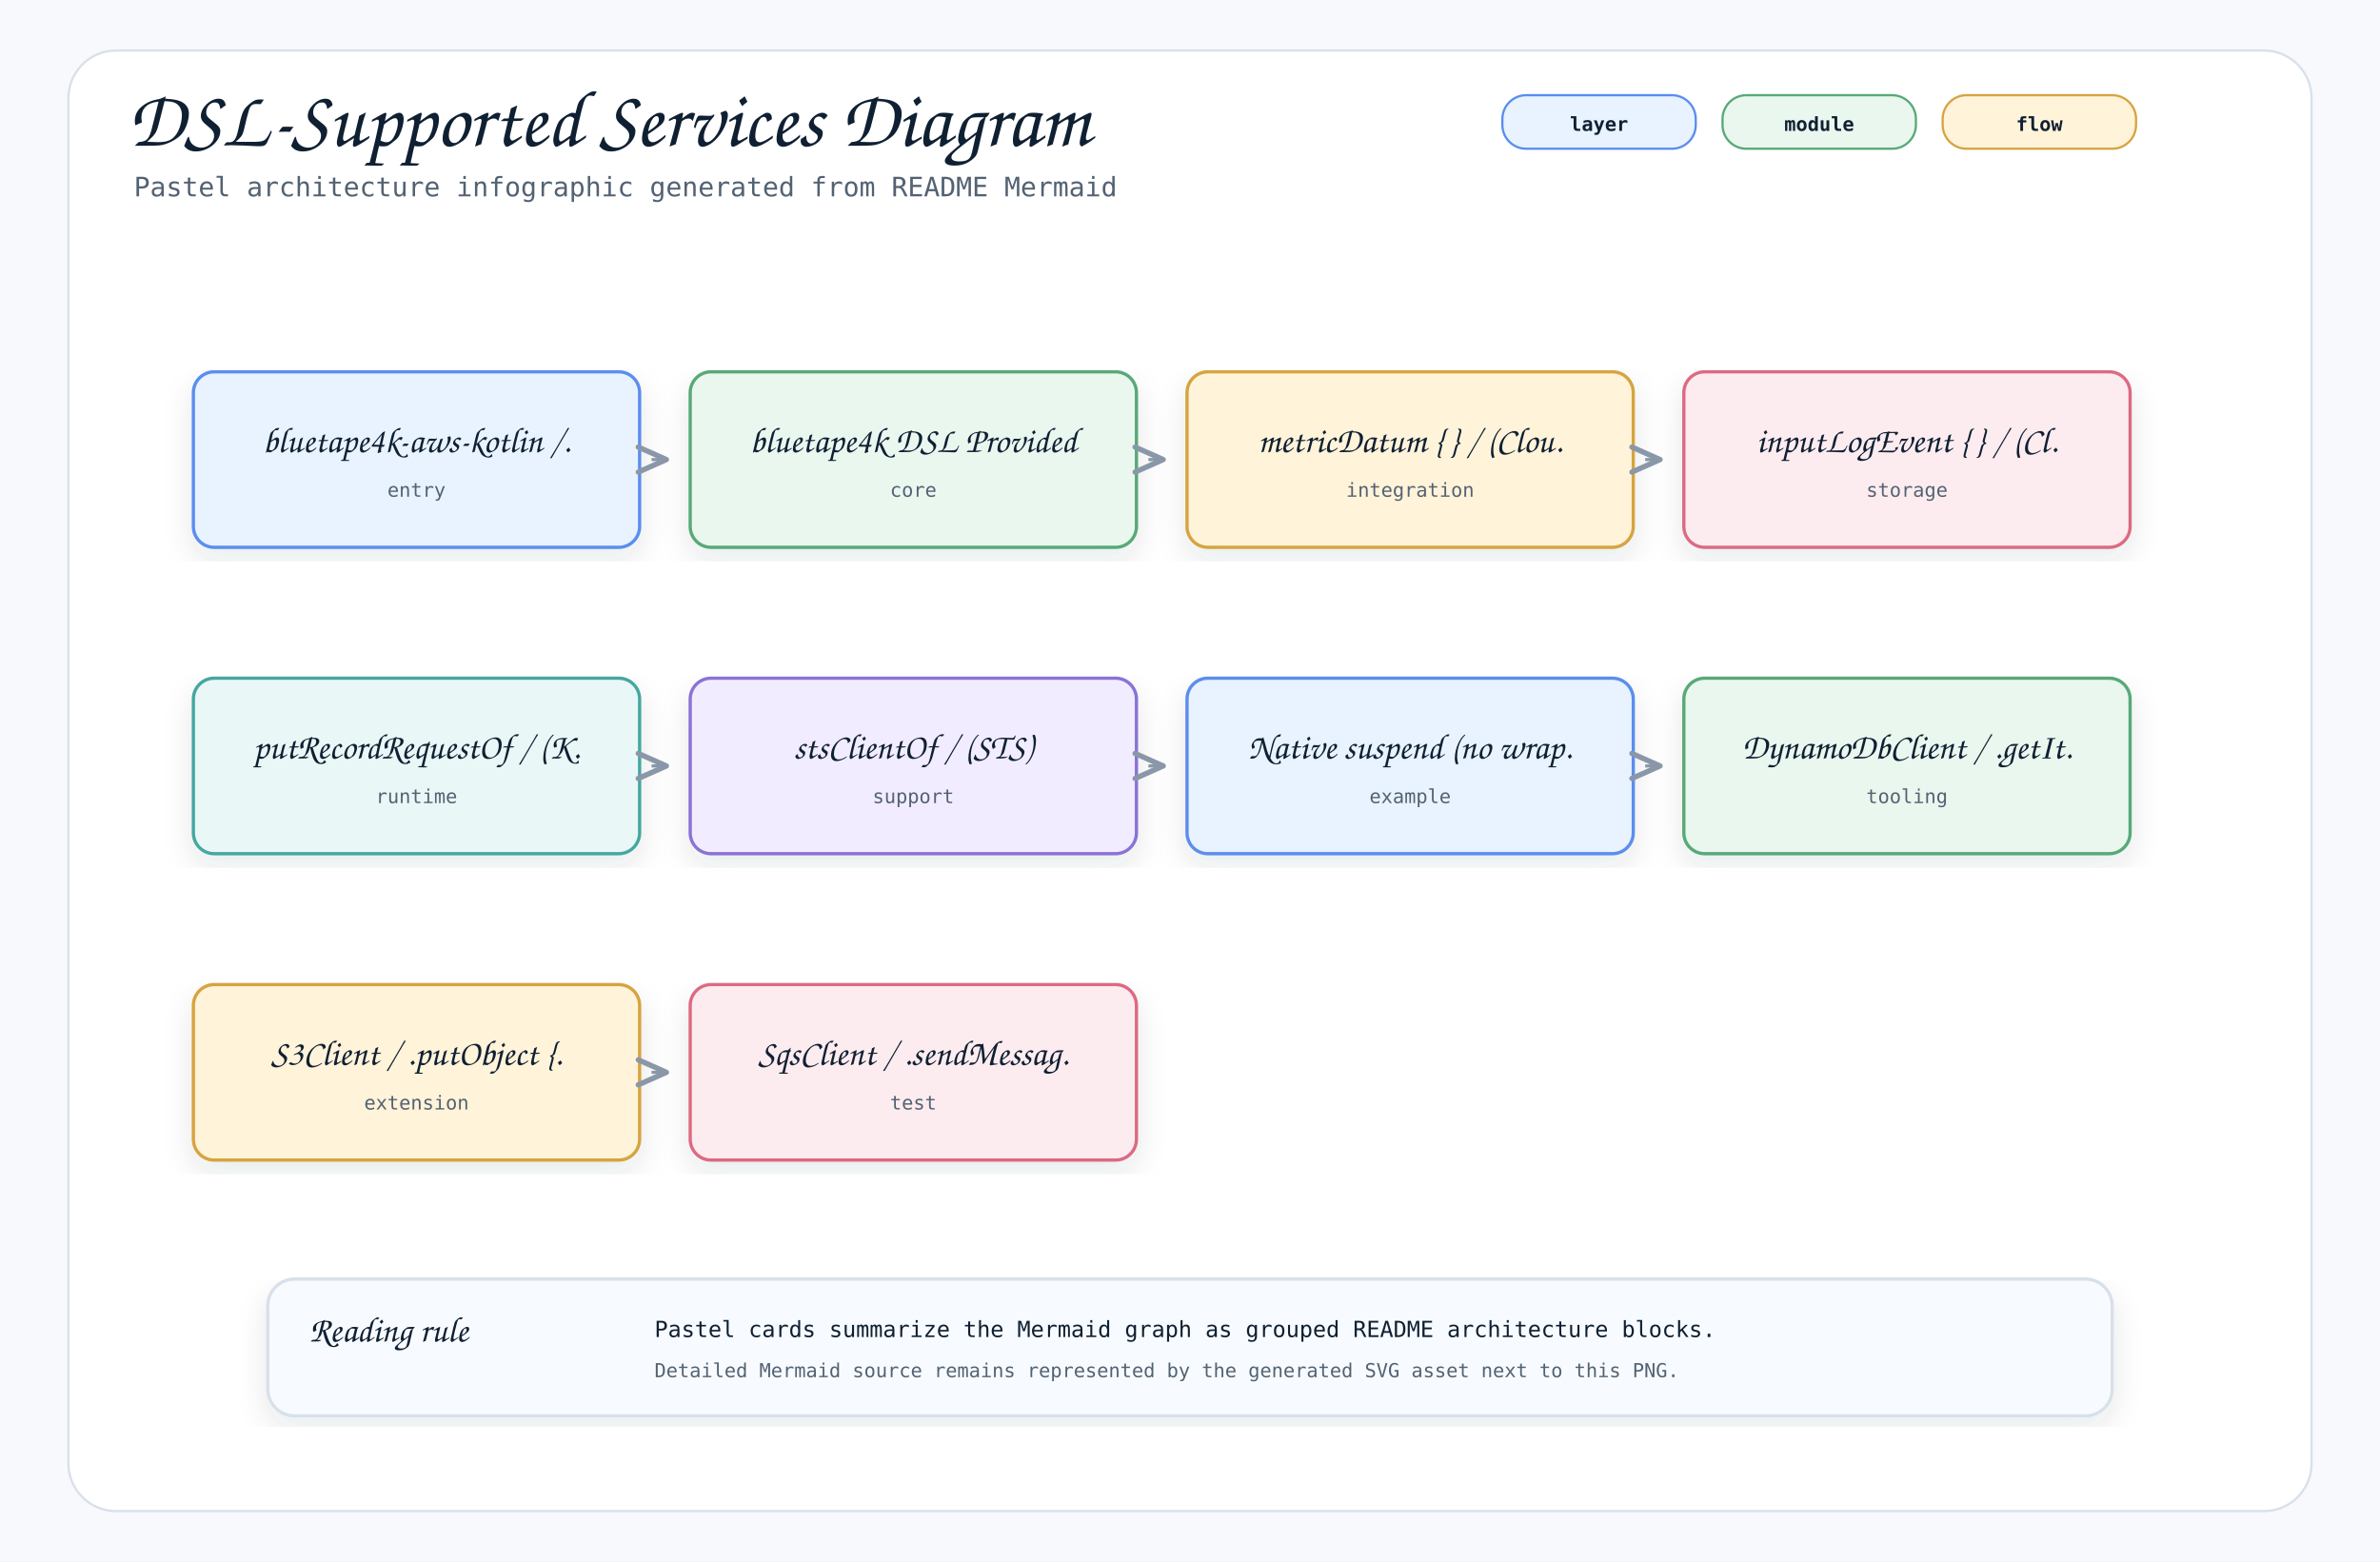
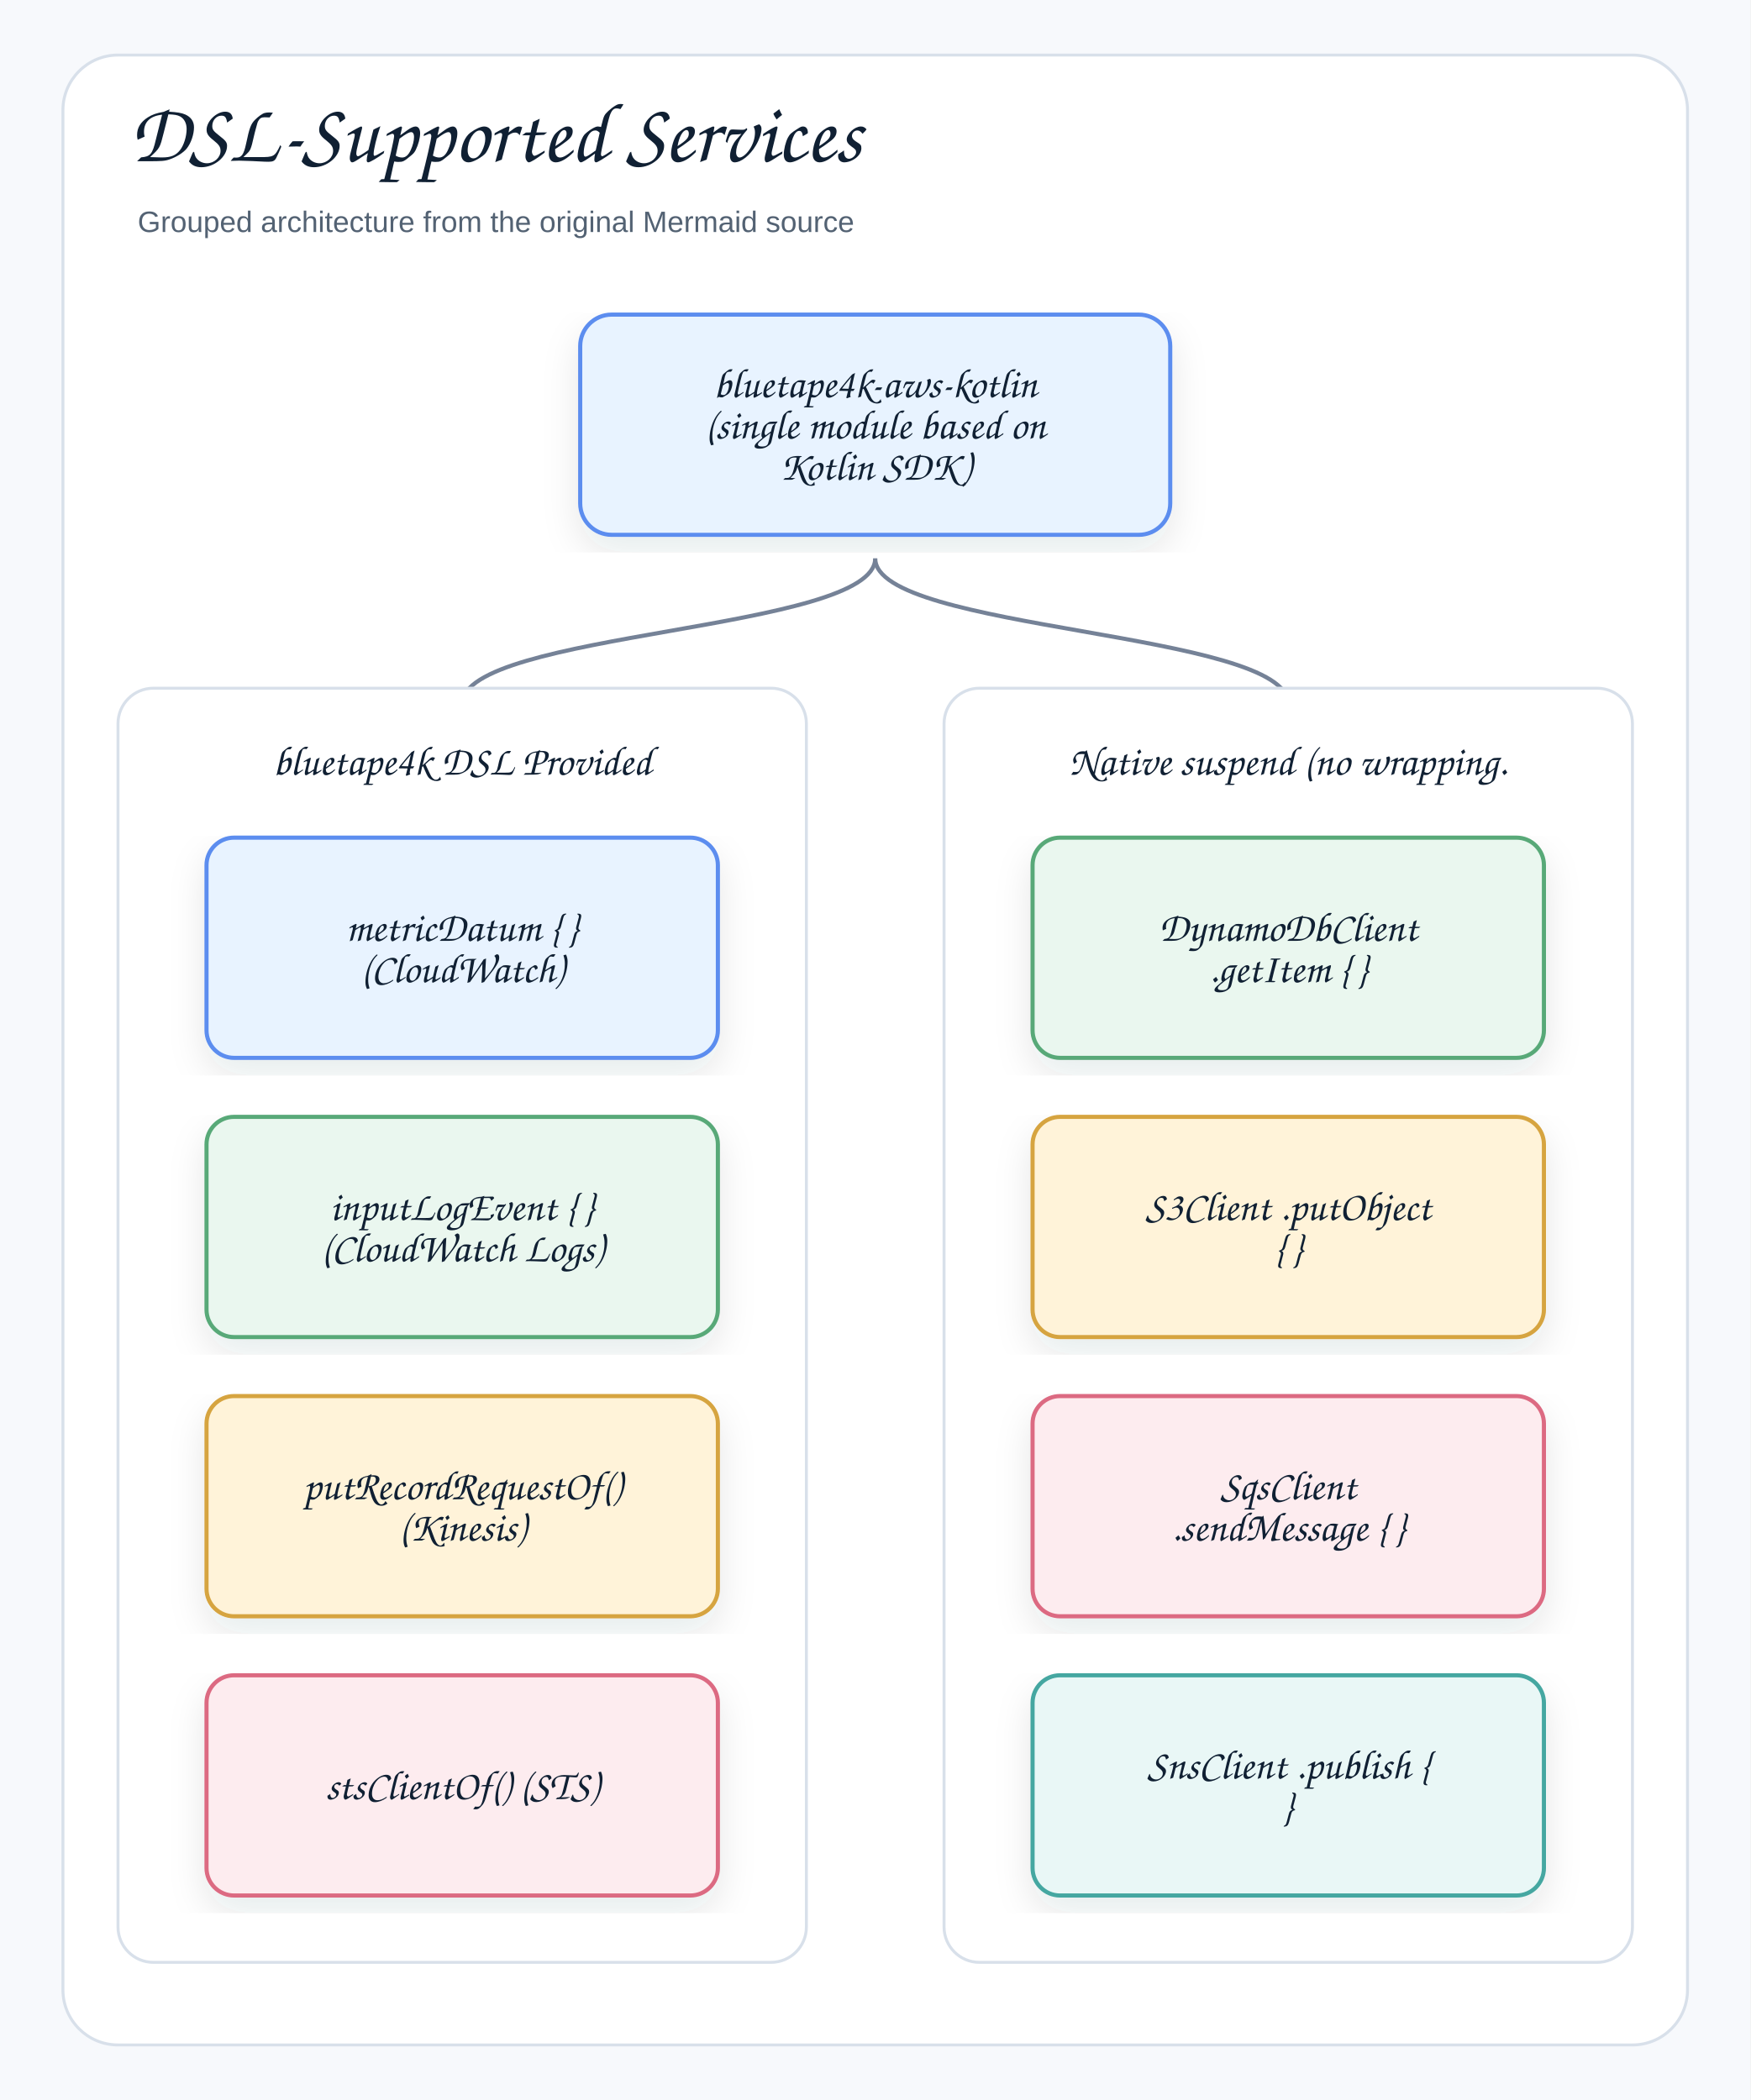
- <svg xmlns="http://www.w3.org/2000/svg" width="1600" height="1050" viewBox="0 0 1600 1050" role="img" aria-label="DSL-Supported Services Diagram">
+ <svg xmlns="http://www.w3.org/2000/svg" width="890" height="1068" viewBox="0 0 890 1068" role="img" aria-label="DSL-Supported Services">
  <defs>
    <filter id="shadow" x="-8%" y="-8%" width="116%" height="116%">
-       <feDropShadow dx="0" dy="8" stdDeviation="10" flood-color="#1f2937" flood-opacity="0.10" />
+       <feDropShadow dx="0" dy="8" stdDeviation="9" flood-color="#1f2937" flood-opacity="0.10" />
    </filter>
    <marker id="openArrow" markerWidth="12" markerHeight="10" refX="10" refY="5" orient="auto" markerUnits="strokeWidth">
-       <path d="M 1 1 L 10 5 L 1 9" fill="none" stroke="#8a97a8" stroke-width="1.7" stroke-linecap="round" stroke-linejoin="round" />
+       <path d="M 1 1 L 10 5 L 1 9" fill="none" stroke="#758297" stroke-width="1.8" stroke-linecap="round" stroke-linejoin="round" />
    </marker>
    <marker id="inherit" markerWidth="14" markerHeight="12" refX="12" refY="6" orient="auto" markerUnits="strokeWidth">
-       <path d="M 0 1 L 12 6 L 0 11 Z" fill="#ffffff" stroke="#8a97a8" stroke-width="1.7" />
+       <path d="M 0 1 L 12 6 L 0 11 Z" fill="#ffffff" stroke="#758297" stroke-width="1.8" />
    </marker>
    <style>
-     .canvas { fill: #f7f9fc; }
-     .frame { fill: #ffffff; stroke: #d8e0ea; stroke-width: 1.5; }
-     .title { font-family: "Architects Daughter", "Comic Mono", cursive; font-size: 54px; font-weight: 400; fill: #102033; }
-     .subtitle { font-family: "Comic Mono", "SFMono-Regular", Menlo, Consolas, monospace; font-size: 18px; fill: #536273; }
-     .label { font-family: "Architects Daughter", "Comic Mono", cursive; font-size: 30px; font-weight: 400; fill: #102033; }
-     .smallLabel { font-family: "Architects Daughter", "Comic Mono", cursive; font-size: 24px; font-weight: 400; fill: #102033; }
-     .mono { font-family: "Comic Mono", "SFMono-Regular", Menlo, Consolas, monospace; font-size: 15px; fill: #102033; }
-     .small { font-family: "Comic Mono", "SFMono-Regular", Menlo, Consolas, monospace; font-size: 13px; fill: #536273; }
-     .strong { font-family: "Comic Mono", "SFMono-Regular", Menlo, Consolas, monospace; font-size: 15px; font-weight: 700; fill: #102033; }
-     .card { stroke-width: 2.2; filter: url(#shadow); }
-     .line { stroke: #8a97a8; stroke-width: 2.1; fill: none; marker-end: url(#openArrow); }
-     .softLine { stroke: #8a97a8; stroke-width: 2.1; fill: none; }
-     .dashed { stroke: #8a97a8; stroke-width: 2.1; stroke-dasharray: 7 6; fill: none; marker-end: url(#openArrow); }
-     .inheritLine { stroke: #8a97a8; stroke-width: 2.2; fill: none; marker-end: url(#inherit); }
-     .implLine { stroke: #8a97a8; stroke-width: 2.2; stroke-dasharray: 8 7; fill: none; marker-end: url(#inherit); }
-     .compartment { stroke-width: 1.6; fill: none; }
-     .chip { stroke-width: 1.5; rx: 16; }
-     .chipText { font-family: "Comic Mono", "SFMono-Regular", Menlo, Consolas, monospace; font-size: 13px; font-weight: 700; fill: #102033; }
+     .canvas{fill:#f7f9fc}.frame{fill:#fff;stroke:#d8e0ea;stroke-width:1.5}
+     .title{font-family:"Architects Daughter","Comic Sans MS","Comic Sans",cursive;font-size:43px;font-weight:400;fill:#102033}
+     .subtitle{font-family:"Comic Sans MS","Comic Sans","Comic Neue",Arial,sans-serif;font-size:15px;font-weight:400;fill:#536273}
+     .label{font-family:"Architects Daughter","Comic Sans MS","Comic Sans",cursive;font-size:25px;font-weight:400;fill:#102033}
+     .smallLabel{font-family:"Architects Daughter","Comic Sans MS","Comic Sans",cursive;font-size:21px;font-weight:400;fill:#102033}
+     .mono{font-family:"Comic Sans MS","Comic Sans","Comic Neue",Arial,sans-serif;font-size:12px;font-weight:400;fill:#102033}
+     .small{font-family:"Comic Sans MS","Comic Sans","Comic Neue",Arial,sans-serif;font-size:12px;font-weight:400;fill:#536273}
+     .strong{font-family:"Comic Sans MS","Comic Sans","Comic Neue",Arial,sans-serif;font-size:13px;font-weight:400;fill:#102033}
+     .card{stroke-width:2.1;filter:url(#shadow)}.compartment{stroke-width:1.5;fill:none}
+     .line{stroke:#758297;stroke-width:2.1;fill:none;marker-end:url(#openArrow)}
+     .plainLine{stroke:#758297;stroke-width:2.1;fill:none}
+     .dashed{stroke:#758297;stroke-width:2.1;stroke-dasharray:7 6;fill:none;marker-end:url(#openArrow)}
+     .inheritLine{stroke:#758297;stroke-width:2.2;fill:none;marker-end:url(#inherit)}
+     .implLine{stroke:#758297;stroke-width:2.2;stroke-dasharray:8 7;fill:none;marker-end:url(#inherit)}
  </style>
  </defs>
-   <rect class="canvas" width="1600" height="1050" />
-   <rect class="frame" x="46" y="34" width="1508" height="982" rx="32" />
-   <text class="title" x="86" y="98">DSL-Supported Services Diagram</text>
-   <text class="subtitle" x="90" y="132">Pastel architecture infographic generated from README Mermaid</text>
-   <rect class="chip" x="1010" y="64" width="130" height="36" fill="#e8f3ff" stroke="#5b8def" />
-   <text class="chipText" x="1075" y="88" text-anchor="middle">layer</text>
-   <rect class="chip" x="1158" y="64" width="130" height="36" fill="#eaf7ef" stroke="#58a978" />
-   <text class="chipText" x="1223" y="88" text-anchor="middle">module</text>
-   <rect class="chip" x="1306" y="64" width="130" height="36" fill="#fff3d9" stroke="#d6a441" />
-   <text class="chipText" x="1371" y="88" text-anchor="middle">flow</text>
-   <g transform="translate(130,250)">
-     <rect class="card" x="0" y="0" width="300" height="118" rx="14" fill="#e8f3ff" stroke="#5b8def" />
-     <text class="smallLabel" x="150" y="54" text-anchor="middle">bluetape4k-aws-kotlin /.</text>
-     <text class="small" x="150" y="84" text-anchor="middle">entry</text>
+   <rect class="canvas" width="890" height="1068" />
+   <rect class="frame" x="32" y="28" width="826" height="1012" rx="28" />
+   <text class="title" x="66" y="82">DSL-Supported Services</text>
+   <text class="subtitle" x="70" y="118">Grouped architecture from the original Mermaid source</text>
+   <path class="plainLine" d="M445 284 C445 321 655 321 655 358" />
+   <path class="plainLine" d="M445 284 C445 321 235 321 235 358" />
+   <g transform="translate(295,160)">
+     <rect class="card" x="0" y="0" width="300" height="112" rx="16" fill="#E8F3FF" stroke="#5B8DEF" />
+     <text class="smallLabel" x="150" y="42" text-anchor="middle">bluetape4k-aws-kotlin</text>
+     <text class="smallLabel" x="150" y="63" text-anchor="middle">(single module based on</text>
+     <text class="smallLabel" x="150" y="84" text-anchor="middle">Kotlin SDK)</text>
  </g>
-   <g transform="translate(464,250)">
-     <rect class="card" x="0" y="0" width="300" height="118" rx="14" fill="#eaf7ef" stroke="#58a978" />
-     <text class="smallLabel" x="150" y="54" text-anchor="middle">bluetape4k DSL Provided</text>
-     <text class="small" x="150" y="84" text-anchor="middle">core</text>
+   <g transform="translate(60,350)">
+     <rect x="0" y="0" width="350" height="648" rx="18" fill="#ffffff" stroke="#d8e0ea" stroke-width="1.5" />
+     <text class="smallLabel" x="175" y="44" text-anchor="middle">bluetape4k DSL Provided</text>
  </g>
-   <path class="line" d="M438 309 L448 309" />
-   <g transform="translate(798,250)">
-     <rect class="card" x="0" y="0" width="300" height="118" rx="14" fill="#fff3d9" stroke="#d6a441" />
-     <text class="smallLabel" x="150" y="54" text-anchor="middle">metricDatum { } / (Clou.</text>
-     <text class="small" x="150" y="84" text-anchor="middle">integration</text>
+   <g transform="translate(105,426)">
+     <rect class="card" x="0" y="0" width="260" height="112" rx="14" fill="#E8F3FF" stroke="#5B8DEF" />
+     <text class="smallLabel" x="130" y="52.5" text-anchor="middle">metricDatum { }</text>
+     <text class="smallLabel" x="130" y="73.5" text-anchor="middle">(CloudWatch)</text>
  </g>
-   <path class="line" d="M772 309 L782 309" />
-   <g transform="translate(1132,250)">
-     <rect class="card" x="0" y="0" width="300" height="118" rx="14" fill="#fdecef" stroke="#dc6b82" />
-     <text class="smallLabel" x="150" y="54" text-anchor="middle">inputLogEvent { } / (Cl.</text>
-     <text class="small" x="150" y="84" text-anchor="middle">storage</text>
+   <g transform="translate(105,568)">
+     <rect class="card" x="0" y="0" width="260" height="112" rx="14" fill="#EAF7EF" stroke="#58A978" />
+     <text class="smallLabel" x="130" y="52.5" text-anchor="middle">inputLogEvent { }</text>
+     <text class="smallLabel" x="130" y="73.5" text-anchor="middle">(CloudWatch Logs)</text>
  </g>
-   <path class="line" d="M1106 309 L1116 309" />
-   <g transform="translate(130,456)">
-     <rect class="card" x="0" y="0" width="300" height="118" rx="14" fill="#e9f7f6" stroke="#45a7a1" />
-     <text class="smallLabel" x="150" y="54" text-anchor="middle">putRecordRequestOf / (K.</text>
-     <text class="small" x="150" y="84" text-anchor="middle">runtime</text>
+   <g transform="translate(105,710)">
+     <rect class="card" x="0" y="0" width="260" height="112" rx="14" fill="#FFF3D9" stroke="#D6A441" />
+     <text class="smallLabel" x="130" y="52.5" text-anchor="middle">putRecordRequestOf()</text>
+     <text class="smallLabel" x="130" y="73.5" text-anchor="middle">(Kinesis)</text>
  </g>
-   <g transform="translate(464,456)">
-     <rect class="card" x="0" y="0" width="300" height="118" rx="14" fill="#f1ecff" stroke="#8a72d6" />
-     <text class="smallLabel" x="150" y="54" text-anchor="middle">stsClientOf / (STS)</text>
-     <text class="small" x="150" y="84" text-anchor="middle">support</text>
+   <g transform="translate(105,852)">
+     <rect class="card" x="0" y="0" width="260" height="112" rx="14" fill="#FDECEF" stroke="#DC6B82" />
+     <text class="smallLabel" x="130" y="63" text-anchor="middle">stsClientOf() (STS)</text>
  </g>
-   <path class="line" d="M438 515 L448 515" />
-   <g transform="translate(798,456)">
-     <rect class="card" x="0" y="0" width="300" height="118" rx="14" fill="#e8f3ff" stroke="#5b8def" />
-     <text class="smallLabel" x="150" y="54" text-anchor="middle">Native suspend (no wrap.</text>
-     <text class="small" x="150" y="84" text-anchor="middle">example</text>
+   <g transform="translate(480,350)">
+     <rect x="0" y="0" width="350" height="648" rx="18" fill="#ffffff" stroke="#d8e0ea" stroke-width="1.5" />
+     <text class="smallLabel" x="175" y="44" text-anchor="middle">Native suspend (no wrapping.</text>
  </g>
-   <path class="line" d="M772 515 L782 515" />
-   <g transform="translate(1132,456)">
-     <rect class="card" x="0" y="0" width="300" height="118" rx="14" fill="#eaf7ef" stroke="#58a978" />
-     <text class="smallLabel" x="150" y="54" text-anchor="middle">DynamoDbClient / .getIt.</text>
-     <text class="small" x="150" y="84" text-anchor="middle">tooling</text>
+   <g transform="translate(525,426)">
+     <rect class="card" x="0" y="0" width="260" height="112" rx="14" fill="#EAF7EF" stroke="#58A978" />
+     <text class="smallLabel" x="130" y="52.5" text-anchor="middle">DynamoDbClient</text>
+     <text class="smallLabel" x="130" y="73.5" text-anchor="middle">.getItem { }</text>
  </g>
-   <path class="line" d="M1106 515 L1116 515" />
-   <g transform="translate(130,662)">
-     <rect class="card" x="0" y="0" width="300" height="118" rx="14" fill="#fff3d9" stroke="#d6a441" />
-     <text class="smallLabel" x="150" y="54" text-anchor="middle">S3Client / .putObject {.</text>
-     <text class="small" x="150" y="84" text-anchor="middle">extension</text>
+   <g transform="translate(525,568)">
+     <rect class="card" x="0" y="0" width="260" height="112" rx="14" fill="#FFF3D9" stroke="#D6A441" />
+     <text class="smallLabel" x="130" y="52.5" text-anchor="middle">S3Client .putObject</text>
+     <text class="smallLabel" x="130" y="73.5" text-anchor="middle">{ }</text>
  </g>
-   <g transform="translate(464,662)">
-     <rect class="card" x="0" y="0" width="300" height="118" rx="14" fill="#fdecef" stroke="#dc6b82" />
-     <text class="smallLabel" x="150" y="54" text-anchor="middle">SqsClient / .sendMessag.</text>
-     <text class="small" x="150" y="84" text-anchor="middle">test</text>
+   <g transform="translate(525,710)">
+     <rect class="card" x="0" y="0" width="260" height="112" rx="14" fill="#FDECEF" stroke="#DC6B82" />
+     <text class="smallLabel" x="130" y="52.5" text-anchor="middle">SqsClient</text>
+     <text class="smallLabel" x="130" y="73.5" text-anchor="middle">.sendMessage { }</text>
  </g>
-   <path class="line" d="M438 721 L448 721" />
-   <g transform="translate(180,860)">
-     <rect class="card" x="0" y="0" width="1240" height="92" rx="18" fill="#f7fbff" stroke="#d8e0ea" />
-     <text class="smallLabel" x="28" y="42">Reading rule</text>
-     <text class="mono" x="260" y="39">Pastel cards summarize the Mermaid graph as grouped README architecture blocks.</text>
-     <text class="small" x="260" y="66">Detailed Mermaid source remains represented by the generated SVG asset next to this PNG.</text>
+   <g transform="translate(525,852)">
+     <rect class="card" x="0" y="0" width="260" height="112" rx="14" fill="#E9F7F6" stroke="#45A7A1" />
+     <text class="smallLabel" x="130" y="52.5" text-anchor="middle">SnsClient .publish {</text>
+     <text class="smallLabel" x="130" y="73.5" text-anchor="middle">}</text>
  </g>
</svg>
